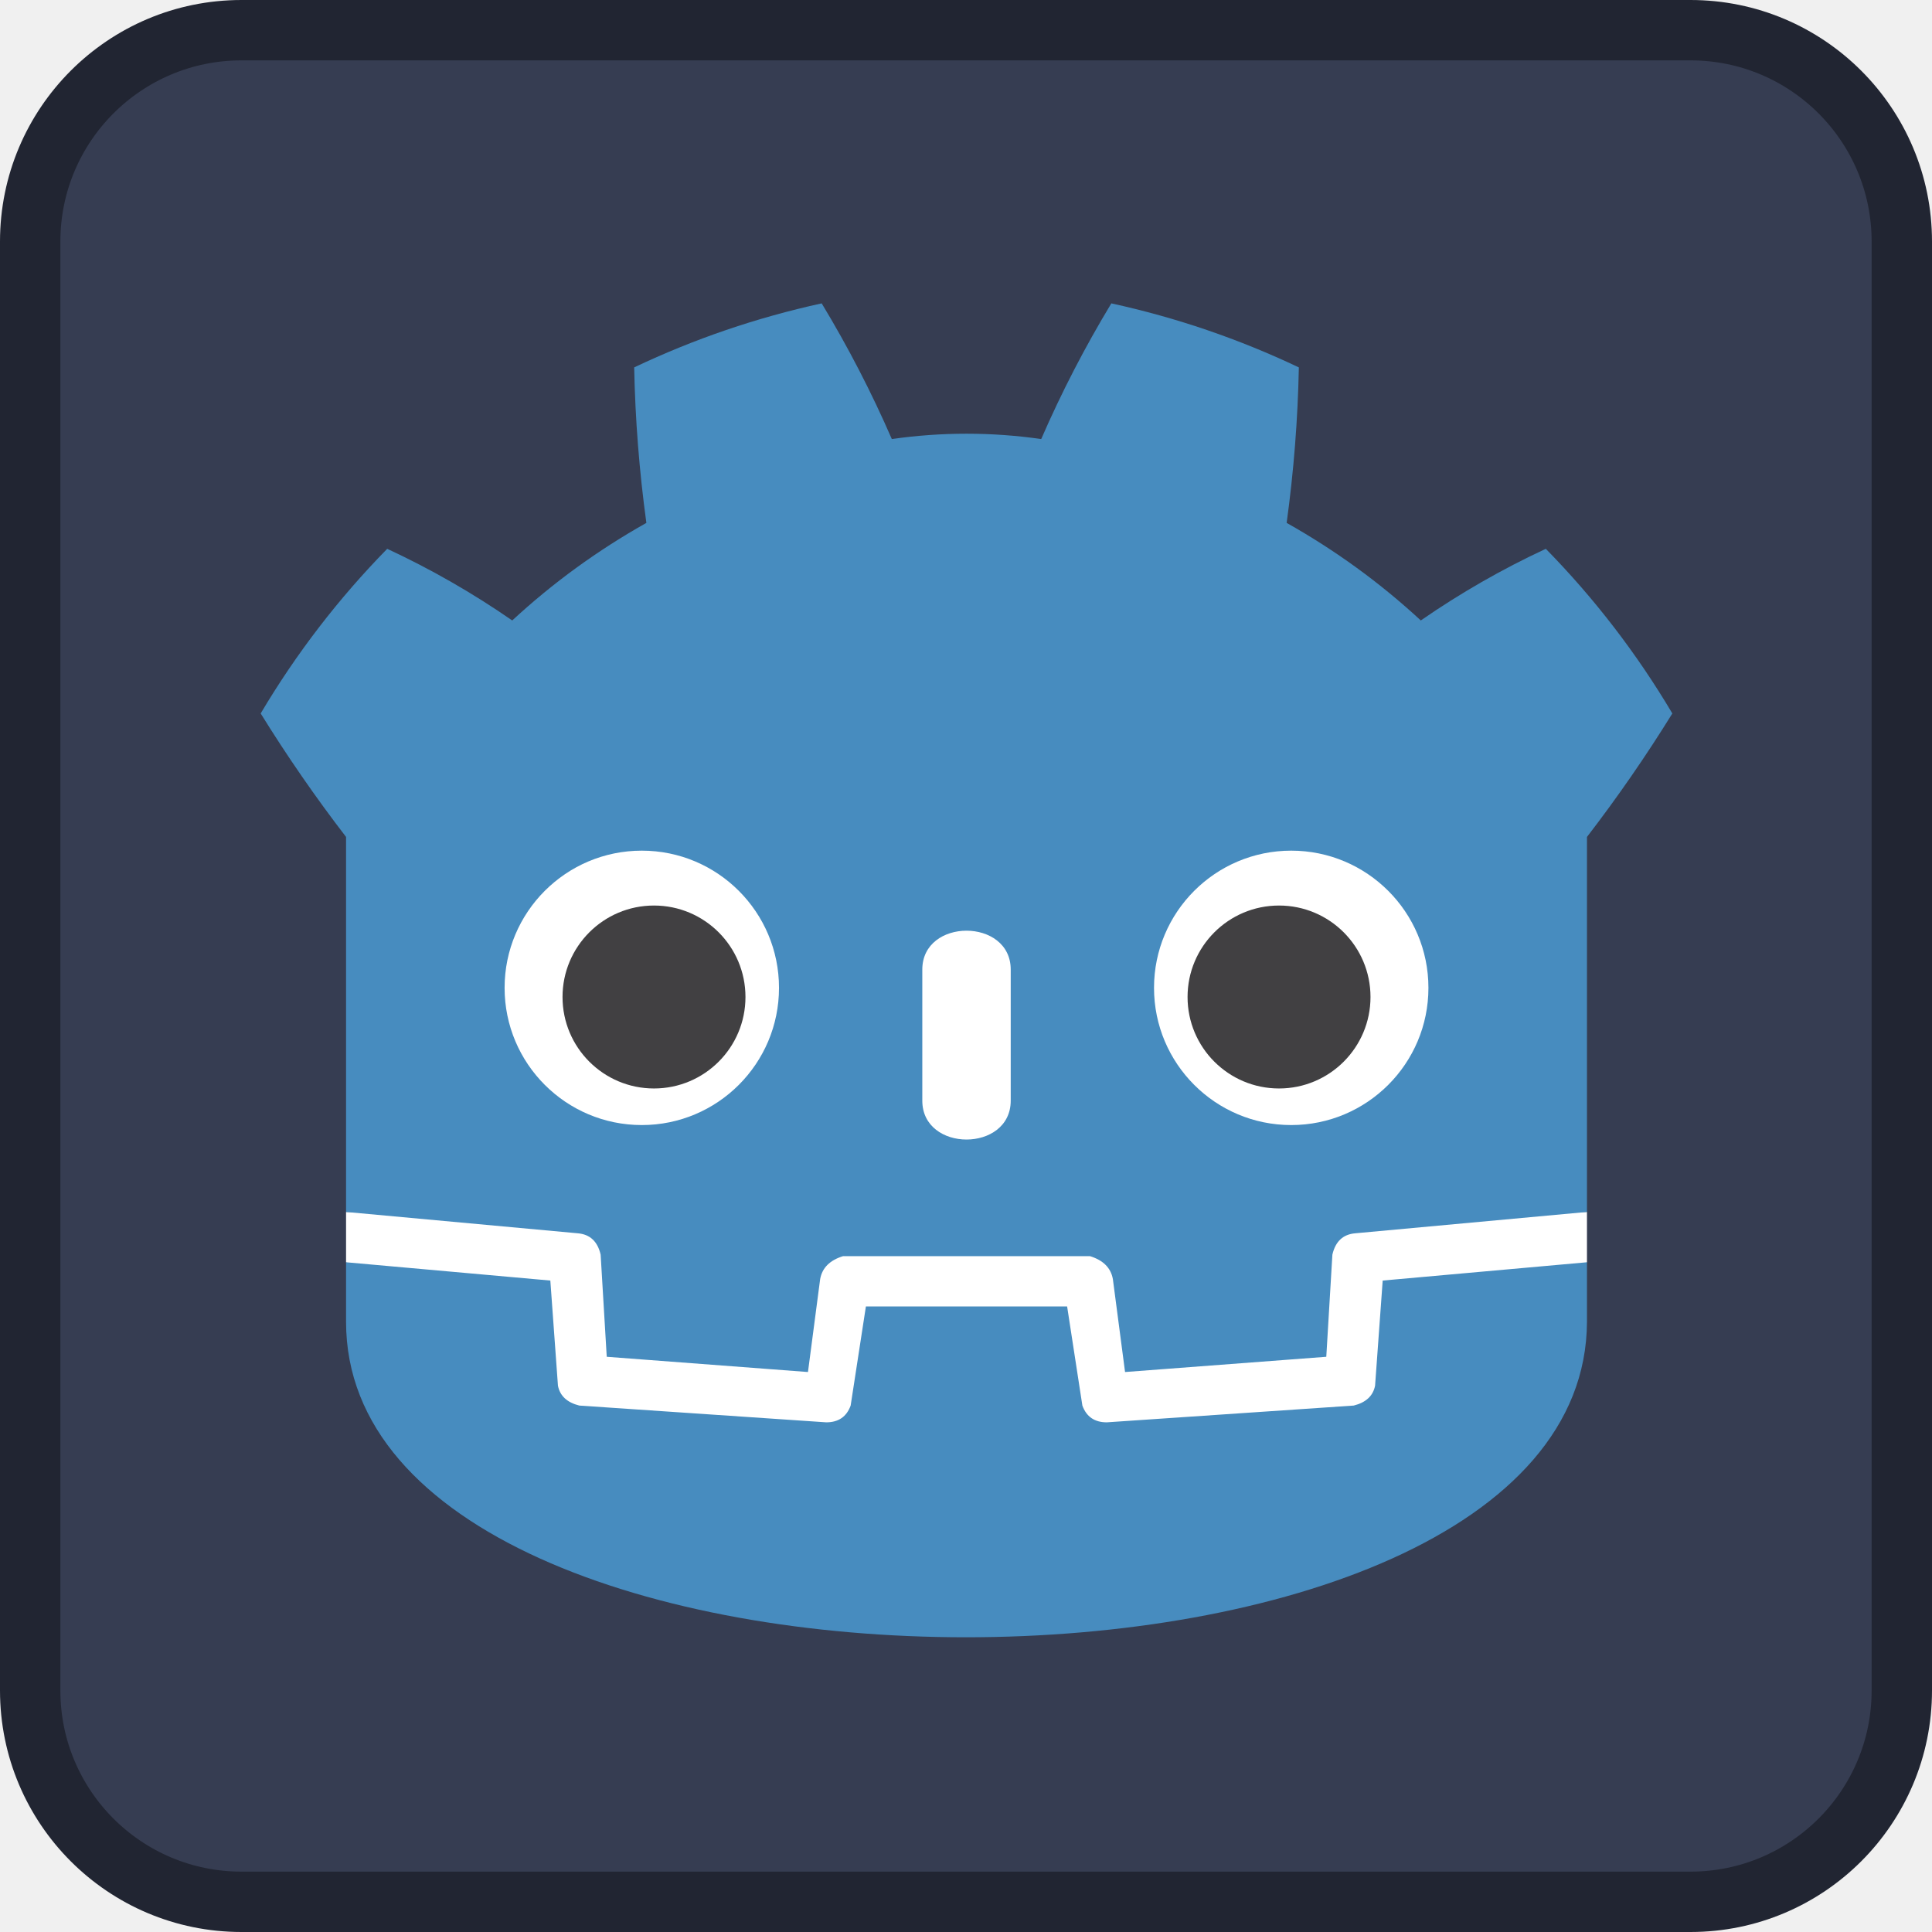
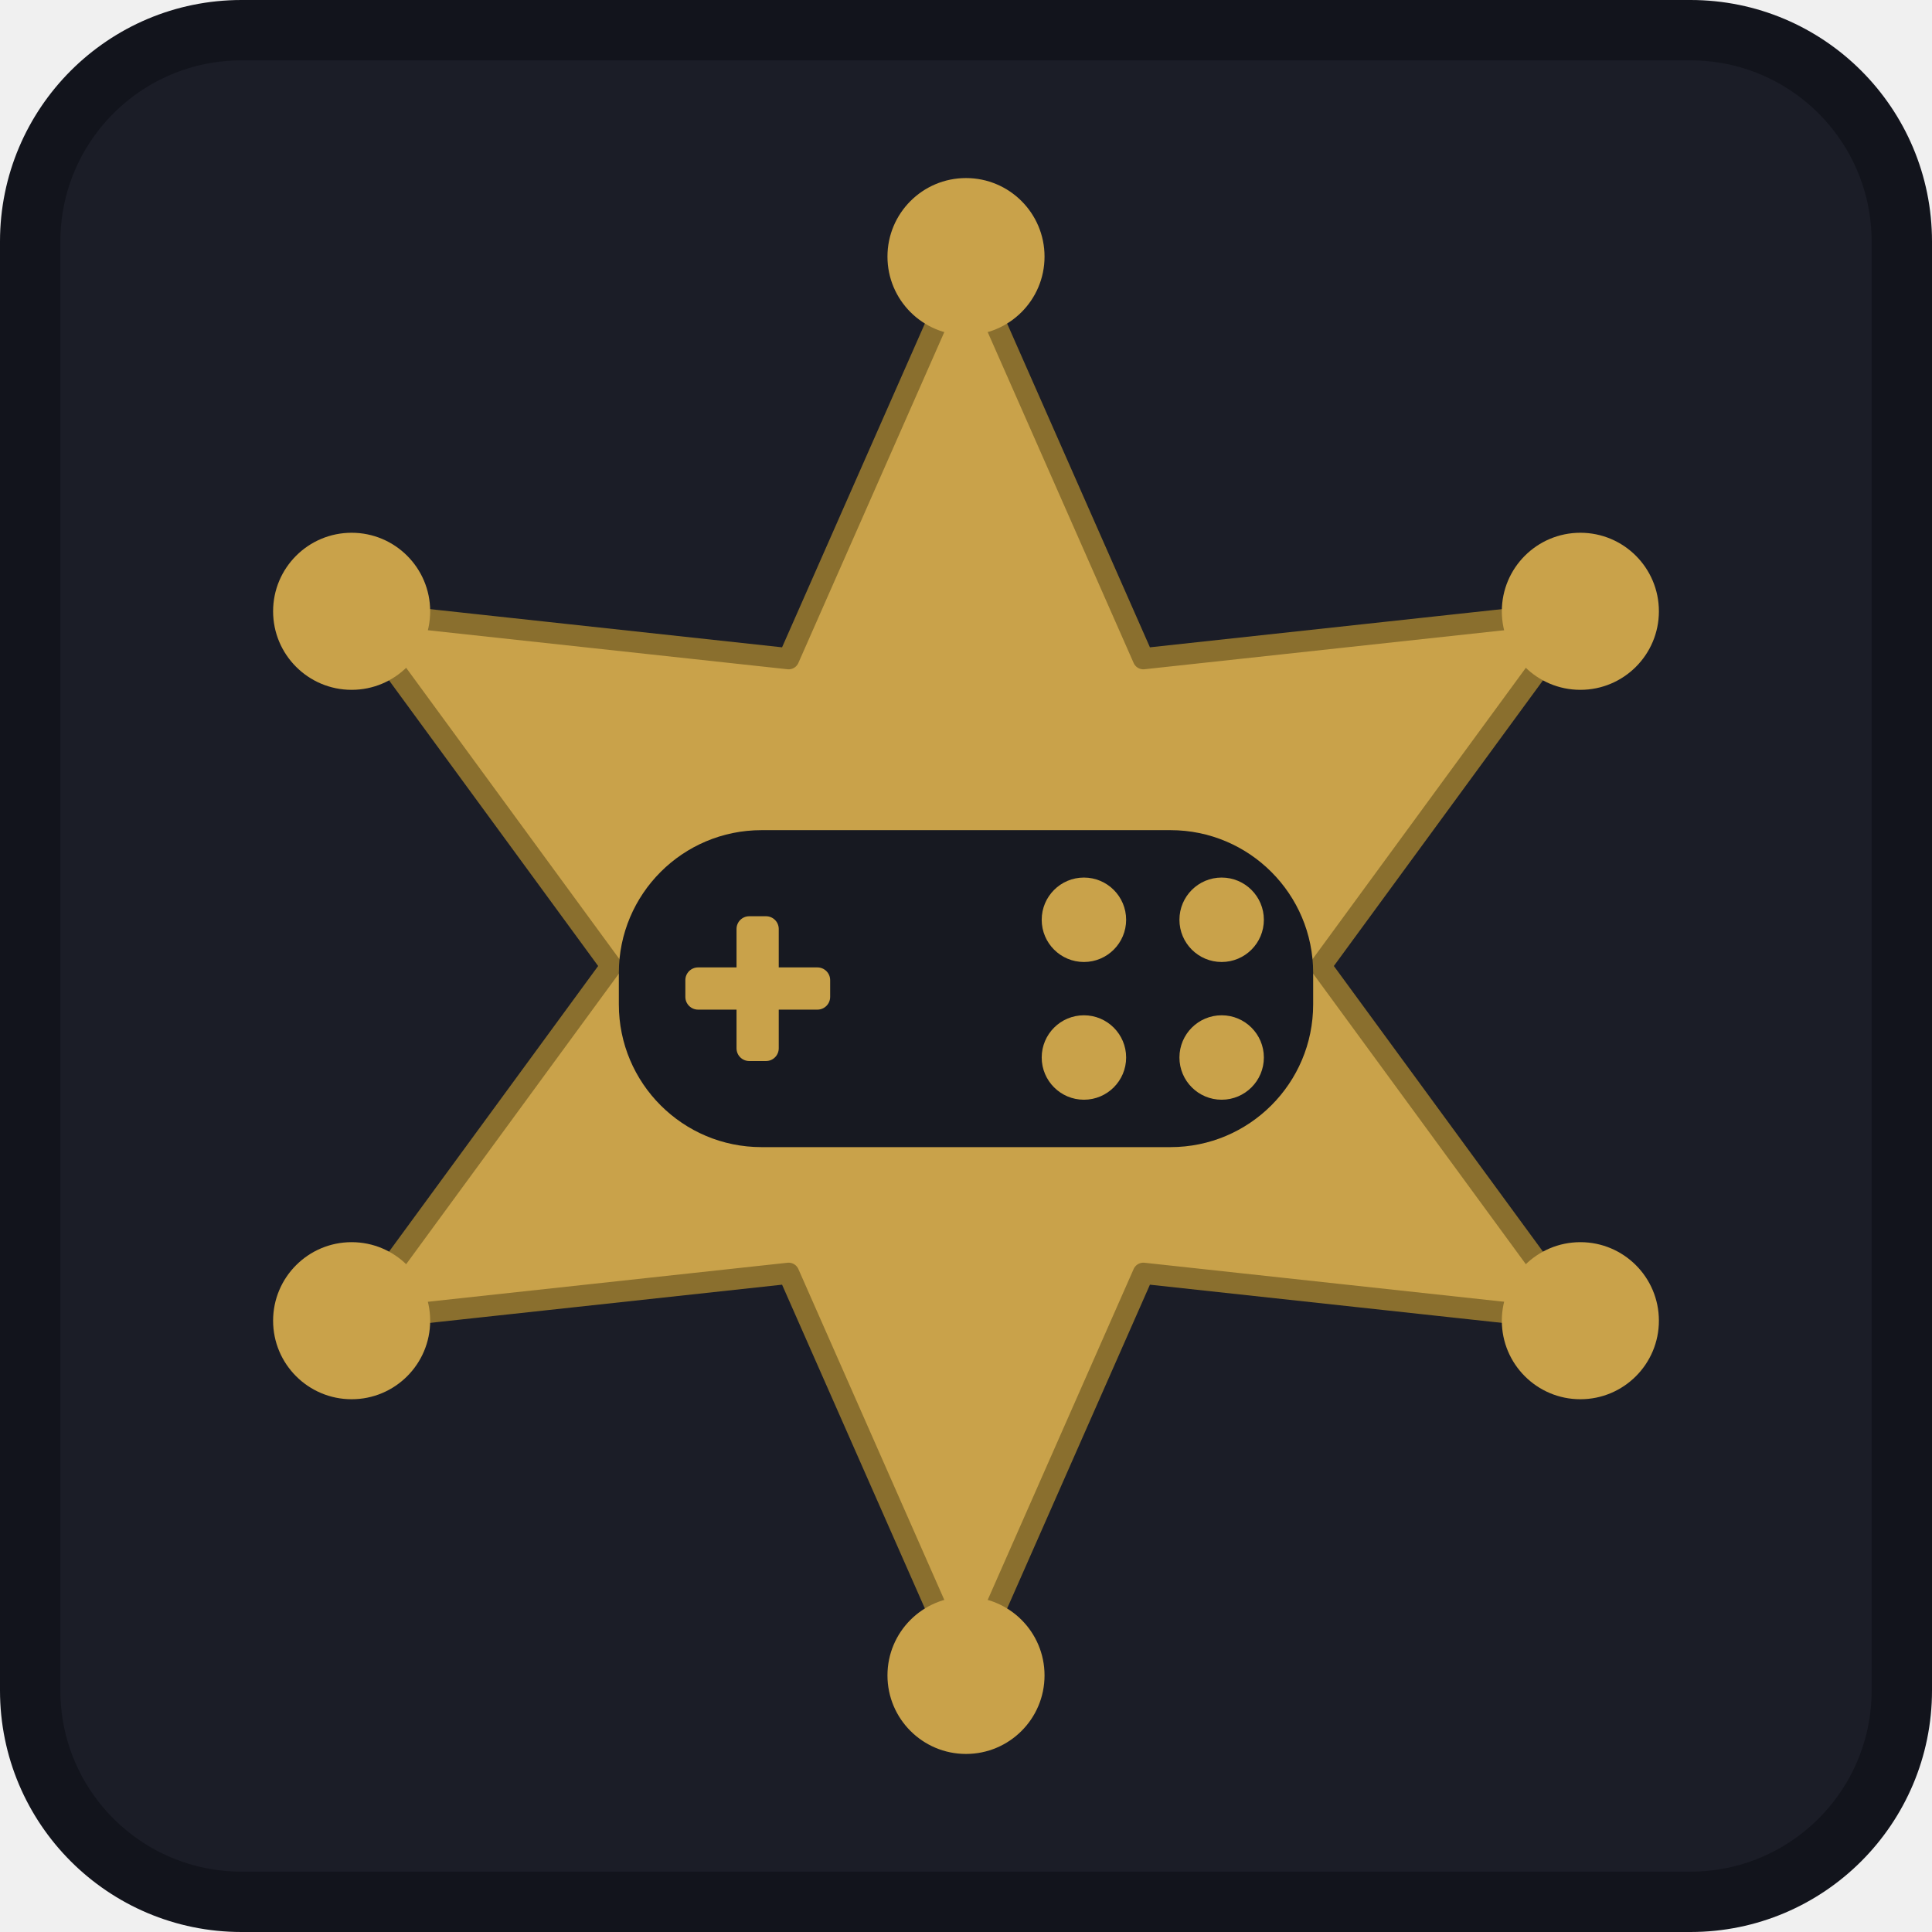
- <svg xmlns="http://www.w3.org/2000/svg" width="128" height="128">
-   <rect width="124" height="124" x="2" y="2" fill="#363d52" stroke="#212532" stroke-width="4" rx="14" />
-   <g fill="#fff" transform="translate(12.322 12.322)scale(.101)">
-     <path d="M105 673v33q407 354 814 0v-33z" />
-     <path fill="#478cbf" d="m105 673 152 14q12 1 15 14l4 67 132 10 8-61q2-11 15-15h162q13 4 15 15l8 61 132-10 4-67q3-13 15-14l152-14V427q30-39 56-81-35-59-83-108-43 20-82 47-40-37-88-64 7-51 8-102-59-28-123-42-26 43-46 89-49-7-98 0-20-46-46-89-64 14-123 42 1 51 8 102-48 27-88 64-39-27-82-47-48 49-83 108 26 42 56 81zm0 33v39c0 276 813 276 814 0v-39l-134 12-5 69q-2 10-14 13l-162 11q-12 0-16-11l-10-65H446l-10 65q-4 11-16 11l-162-11q-12-3-14-13l-5-69z" />
-     <path d="M483 600c0 34 58 34 58 0v-86c0-34-58-34-58 0z" />
-     <circle cx="725" cy="526" r="90" />
-     <circle cx="299" cy="526" r="90" />
-   </g>
-   <g fill="#414042" transform="translate(12.322 12.322)scale(.101)">
-     <circle cx="307" cy="532" r="60" />
-     <circle cx="717" cy="532" r="60" />
+ <svg xmlns="http://www.w3.org/2000/svg" width="128" height="128" viewBox="0 0 128 128" role="img" aria-label="Game Master project">
+   <rect width="124" height="124" x="2" y="2" fill="#1b1d27" stroke="#12141c" stroke-width="4" rx="14" />
+   <g transform="translate(14.00 14.00) scale(1.5625)">
+     <polygon points="32.00,1.92 39.52,18.97 58.05,16.96 47.04,32.00 58.05,47.04 39.52,45.03 32.00,62.08 24.48,45.03 5.95,47.04 16.96,32.00 5.95,16.96 24.48,18.97" fill="#c9a24a" stroke="#8a6f2e" stroke-width="0.90" stroke-linejoin="round" />
+     <circle cx="32.00" cy="1.92" r="3.33" fill="#c9a24a" />
+     <circle cx="58.05" cy="16.96" r="3.33" fill="#c9a24a" />
+     <circle cx="58.05" cy="47.04" r="3.33" fill="#c9a24a" />
+     <circle cx="32.00" cy="62.08" r="3.33" fill="#c9a24a" />
+     <circle cx="5.95" cy="47.04" r="3.33" fill="#c9a24a" />
+     <circle cx="5.95" cy="16.96" r="3.33" fill="#c9a24a" />
+     <rect x="17.28" y="26.24" width="29.44" height="13.44" rx="6.05" fill="#171921" />
+     <rect x="22.27" y="29.89" width="1.79" height="6.14" rx="0.54" fill="#c9a24a" />
+     <rect x="20.10" y="32.06" width="6.14" height="1.79" rx="0.54" fill="#c9a24a" />
+     <circle cx="37.00" cy="30.04" r="1.79" fill="#c9a24a" />
+     <circle cx="42.84" cy="30.04" r="1.79" fill="#c9a24a" />
+     <circle cx="37.00" cy="35.88" r="1.79" fill="#c9a24a" />
+     <circle cx="42.84" cy="35.88" r="1.79" fill="#c9a24a" />
  </g>
</svg>
